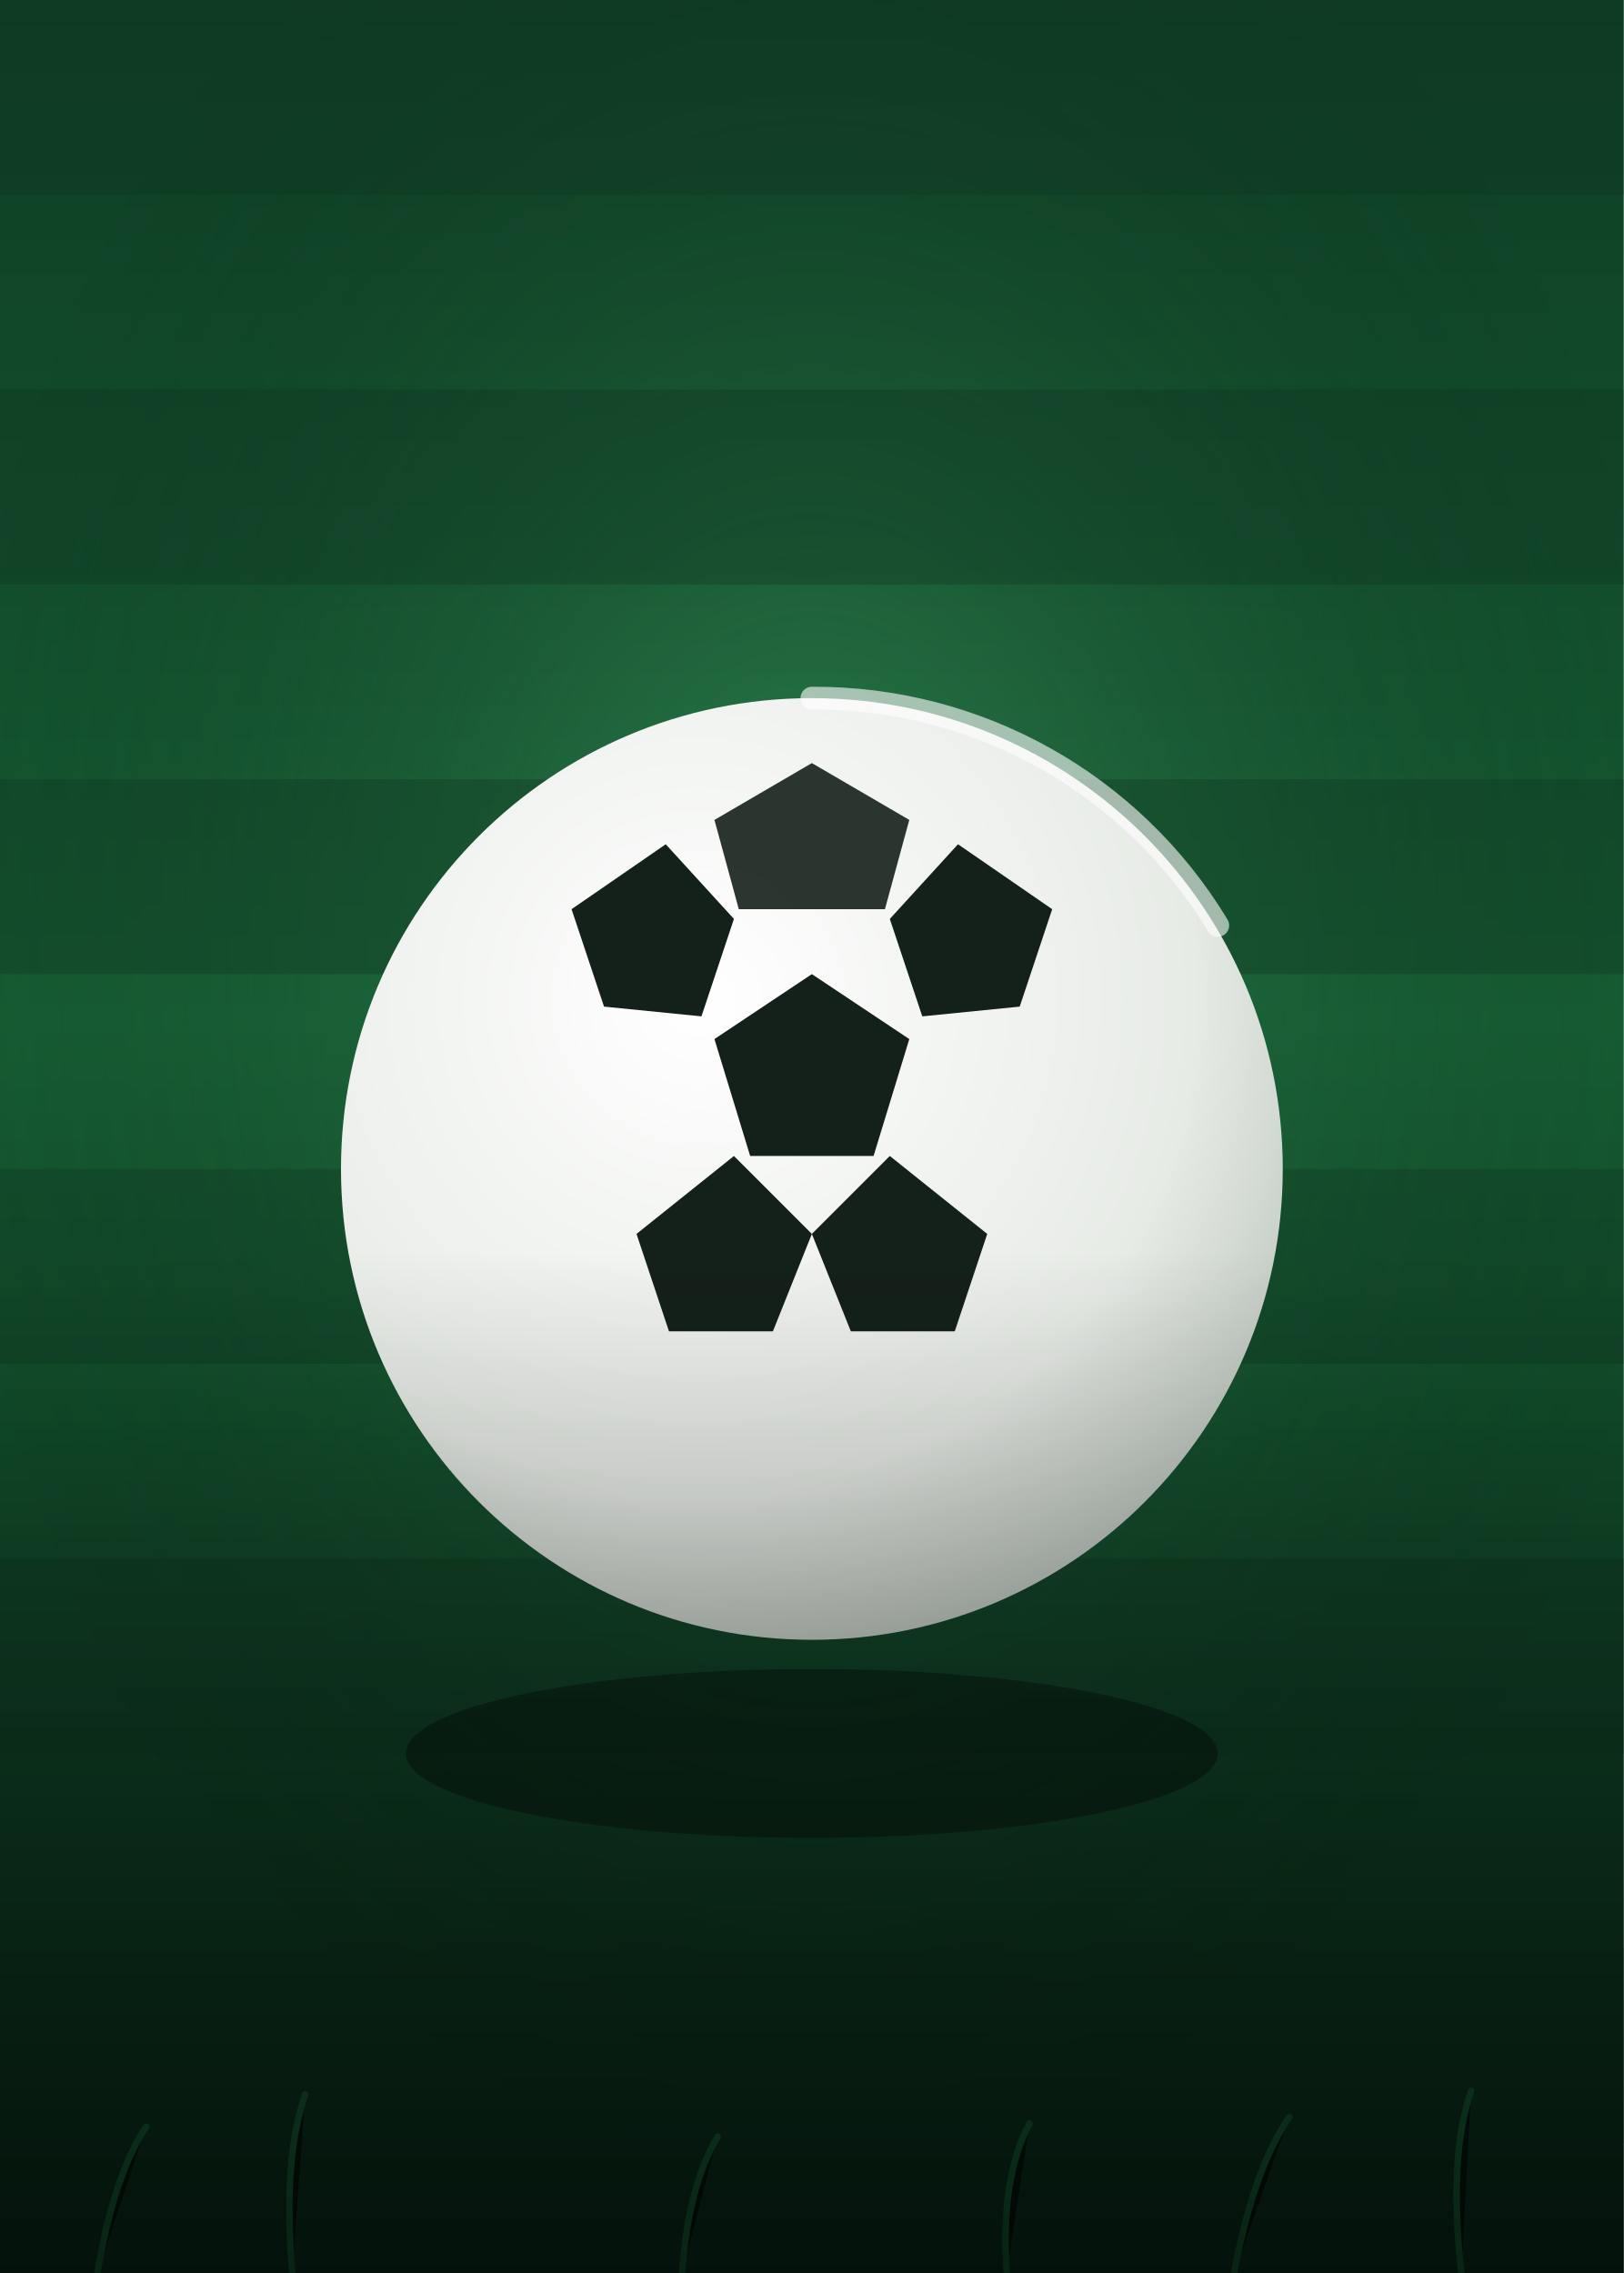
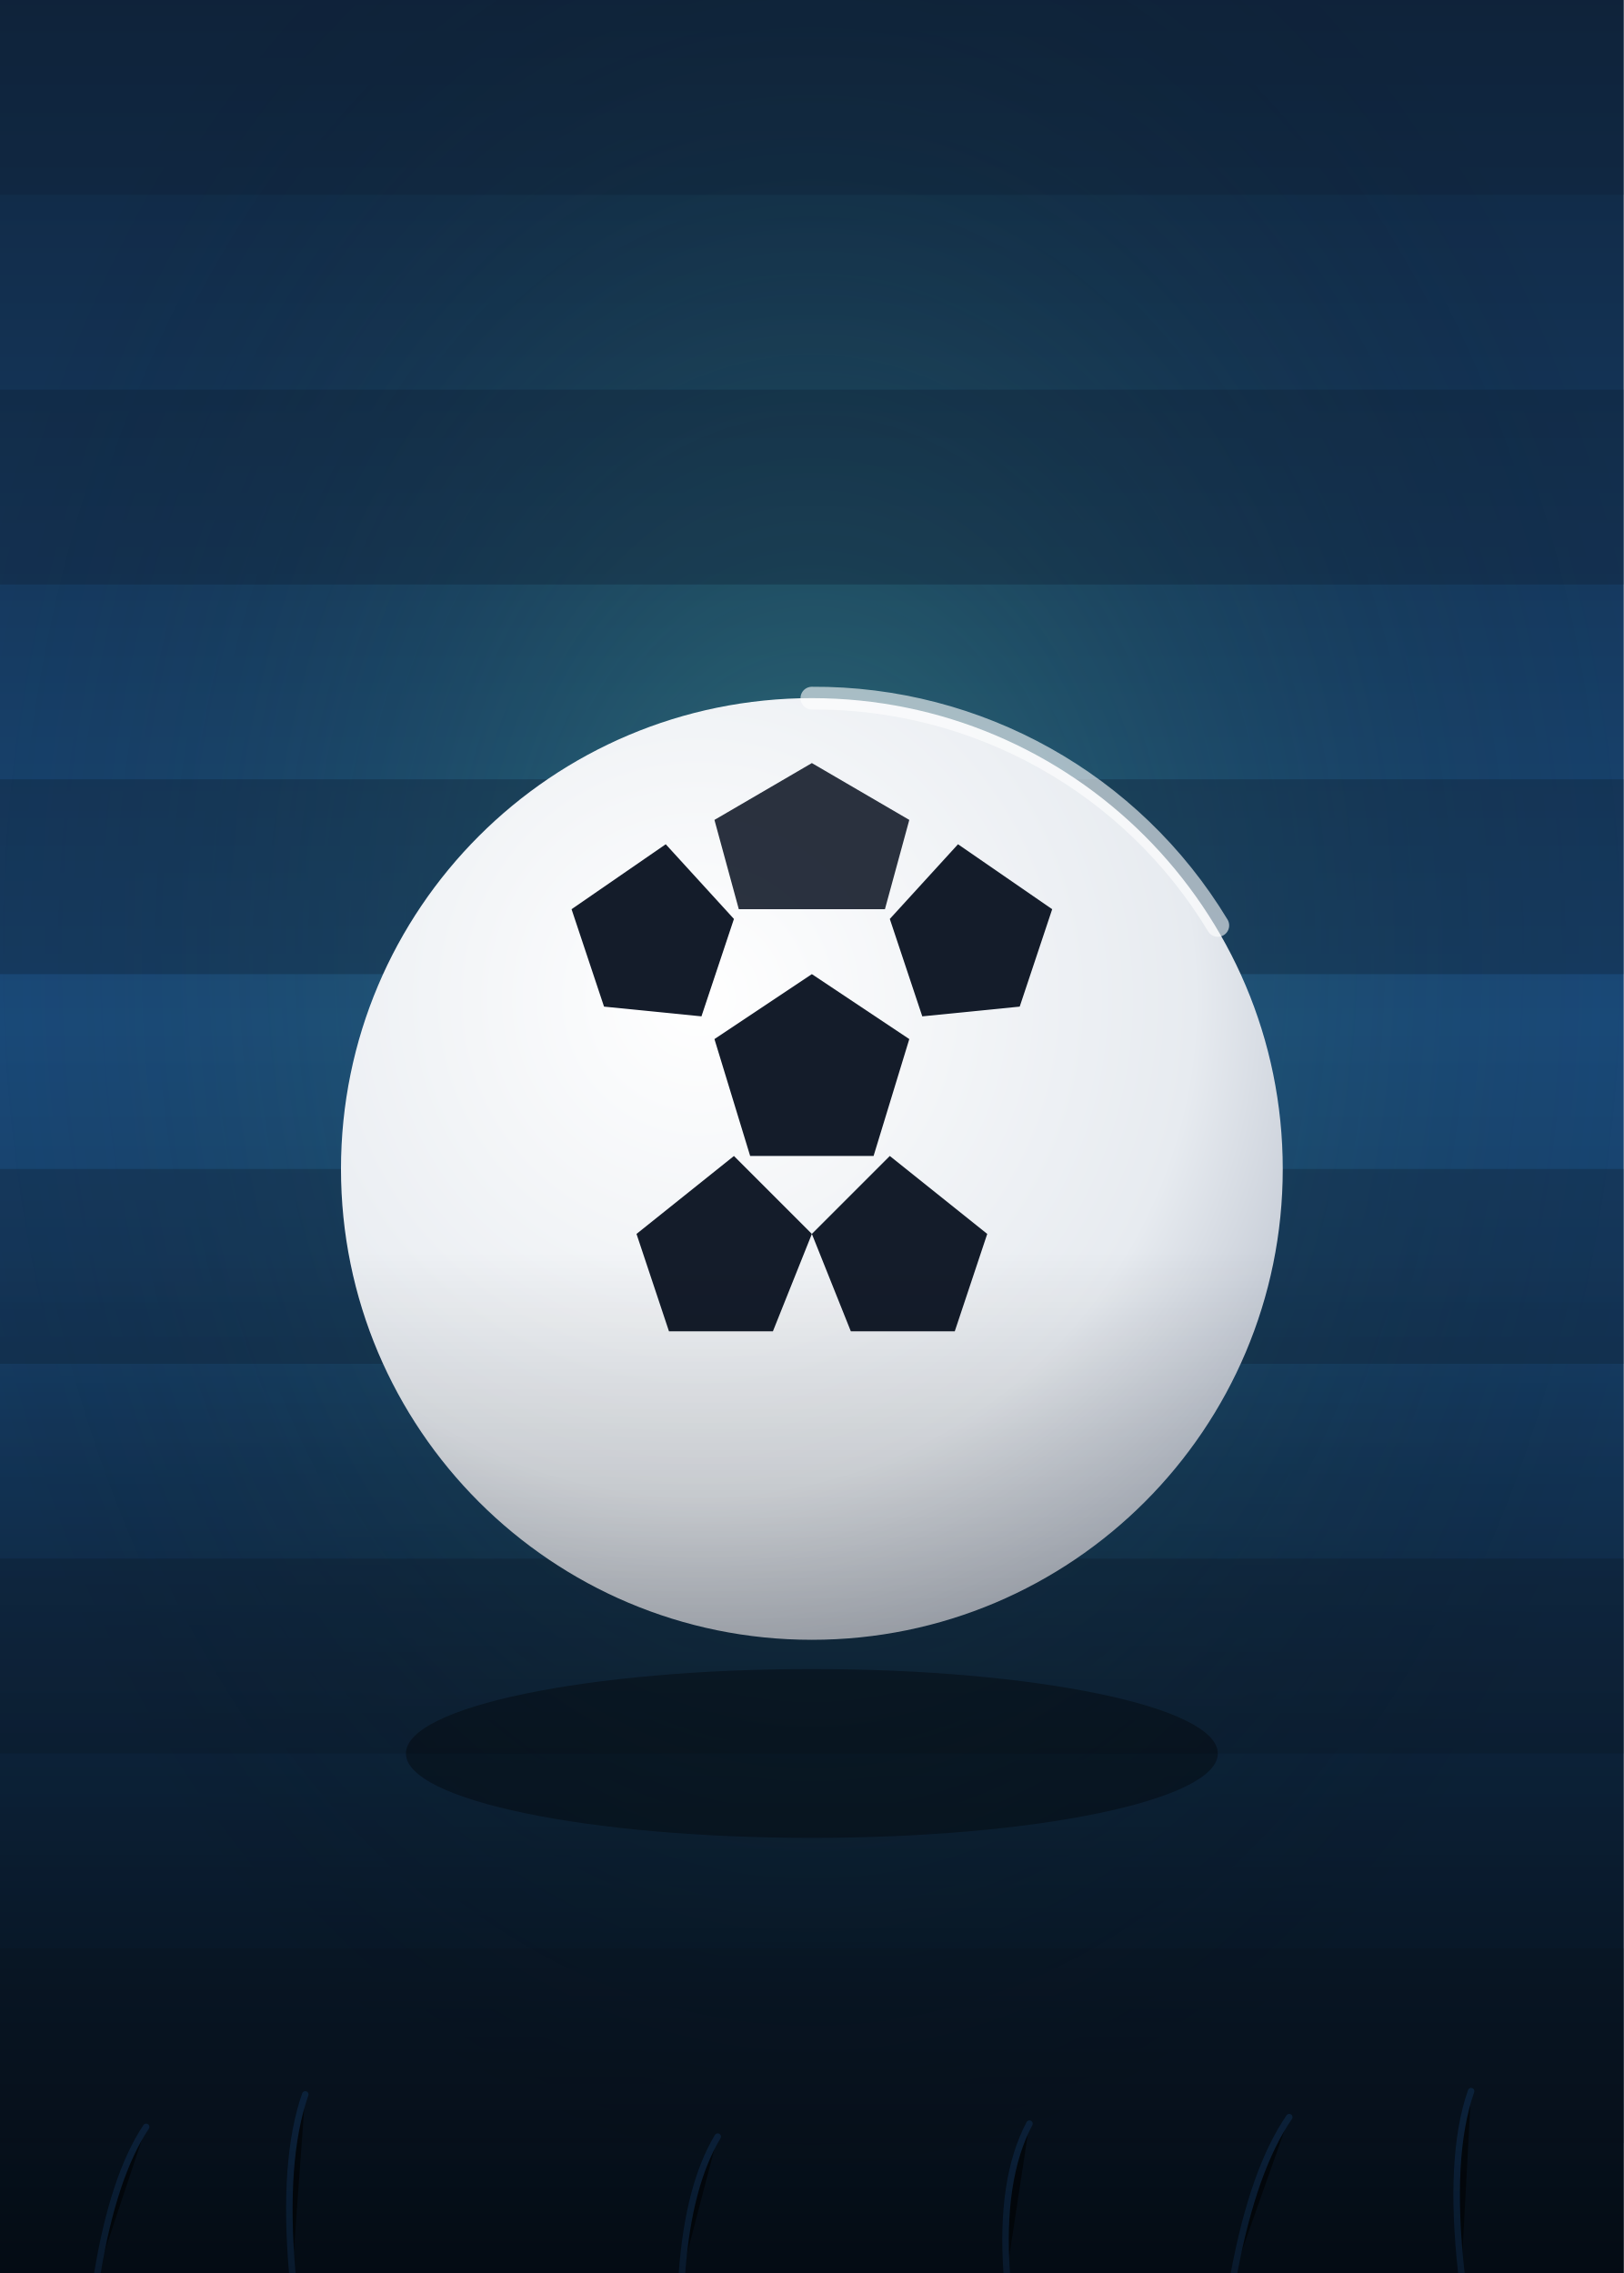
<svg xmlns="http://www.w3.org/2000/svg" width="100%" height="100%" viewBox="0 0 1000 1400" preserveAspectRatio="xMidYMid slice" role="img" aria-label="Balón de fútbol sobre el pasto">
  <defs>
    <linearGradient id="grass" x1="0" y1="0" x2="0" y2="1">
-       <stop offset="0%" stop-color="#0f3d24" />
-       <stop offset="45%" stop-color="#155c33" />
-       <stop offset="100%" stop-color="#0a2c1a" />
+       <stop offset="0%" stop-color="#0f243d" />
+       <stop offset="45%" stop-color="#1a4a7a" />
+       <stop offset="100%" stop-color="#0a1c30" />
    </linearGradient>
    <radialGradient id="bglow" cx="50%" cy="42%" r="55%">
      <stop offset="0%" stop-color="rgba(120,255,170,0.25)" />
      <stop offset="100%" stop-color="transparent" />
    </radialGradient>
    <radialGradient id="ball" cx="38%" cy="32%" r="75%">
      <stop offset="0%" stop-color="#ffffff" />
-       <stop offset="70%" stop-color="#e7ebe6" />
-       <stop offset="100%" stop-color="#b9c2ba" />
+       <stop offset="70%" stop-color="#e7ebf0" />
+       <stop offset="100%" stop-color="#b9c0cc" />
    </radialGradient>
    <linearGradient id="vig" x1="0" y1="0" x2="0" y2="1">
      <stop offset="55%" stop-color="transparent" />
      <stop offset="100%" stop-color="rgba(0,0,0,0.6)" />
    </linearGradient>
  </defs>
  <rect width="1000" height="1400" fill="url(#grass)" />
  <rect width="1000" height="1400" fill="url(#bglow)" />
  <g opacity="0.35">
-     <rect x="0" y="0" width="1000" height="120" fill="#0d3320" />
-     <rect x="0" y="240" width="1000" height="120" fill="#0d3320" />
-     <rect x="0" y="480" width="1000" height="120" fill="#0d3320" />
-     <rect x="0" y="720" width="1000" height="120" fill="#0d3320" />
-     <rect x="0" y="960" width="1000" height="120" fill="#0d3320" />
-     <rect x="0" y="1200" width="1000" height="120" fill="#0d3320" />
+     <rect x="0" y="0" width="1000" height="120" fill="#0d2033" />
+     <rect x="0" y="240" width="1000" height="120" fill="#0d2033" />
+     <rect x="0" y="480" width="1000" height="120" fill="#0d2033" />
+     <rect x="0" y="720" width="1000" height="120" fill="#0d2033" />
+     <rect x="0" y="960" width="1000" height="120" fill="#0d2033" />
+     <rect x="0" y="1200" width="1000" height="120" fill="#0d2033" />
  </g>
-   <g stroke="#1d7a44" stroke-width="4" stroke-linecap="round" opacity="0.55">
+   <g stroke="#1d5a9e" stroke-width="4" stroke-linecap="round" opacity="0.55">
    <path d="M60 1400 q10 -60 30 -90" />
    <path d="M180 1400 q-6 -70 8 -110" />
    <path d="M760 1400 q12 -64 34 -96" />
    <path d="M900 1400 q-8 -72 6 -112" />
    <path d="M420 1400 q4 -54 22 -84" />
    <path d="M620 1400 q-4 -58 14 -92" />
  </g>
  <g>
    <ellipse cx="500" cy="1080" rx="250" ry="52" fill="rgba(0,0,0,0.35)" />
    <circle cx="500" cy="720" r="290" fill="url(#ball)" />
-     <g fill="#14201a">
+     <g fill="#141c2a">
      <polygon points="500,600 560,640 538,712 462,712 440,640" />
      <polygon points="500,470 560,505 545,560 455,560 440,505" opacity="0.9" />
      <polygon points="352,560 410,520 452,566 432,626 372,620" />
      <polygon points="648,560 590,520 548,566 568,626 628,620" />
      <polygon points="392,760 452,712 500,760 476,820 412,820" />
      <polygon points="608,760 548,712 500,760 524,820 588,820" />
    </g>
    <path d="M500 430 a290 290 0 0 1 250 140" stroke="rgba(255,255,255,0.6)" stroke-width="14" fill="none" stroke-linecap="round" />
  </g>
  <rect width="1000" height="1400" fill="url(#vig)" />
</svg>
